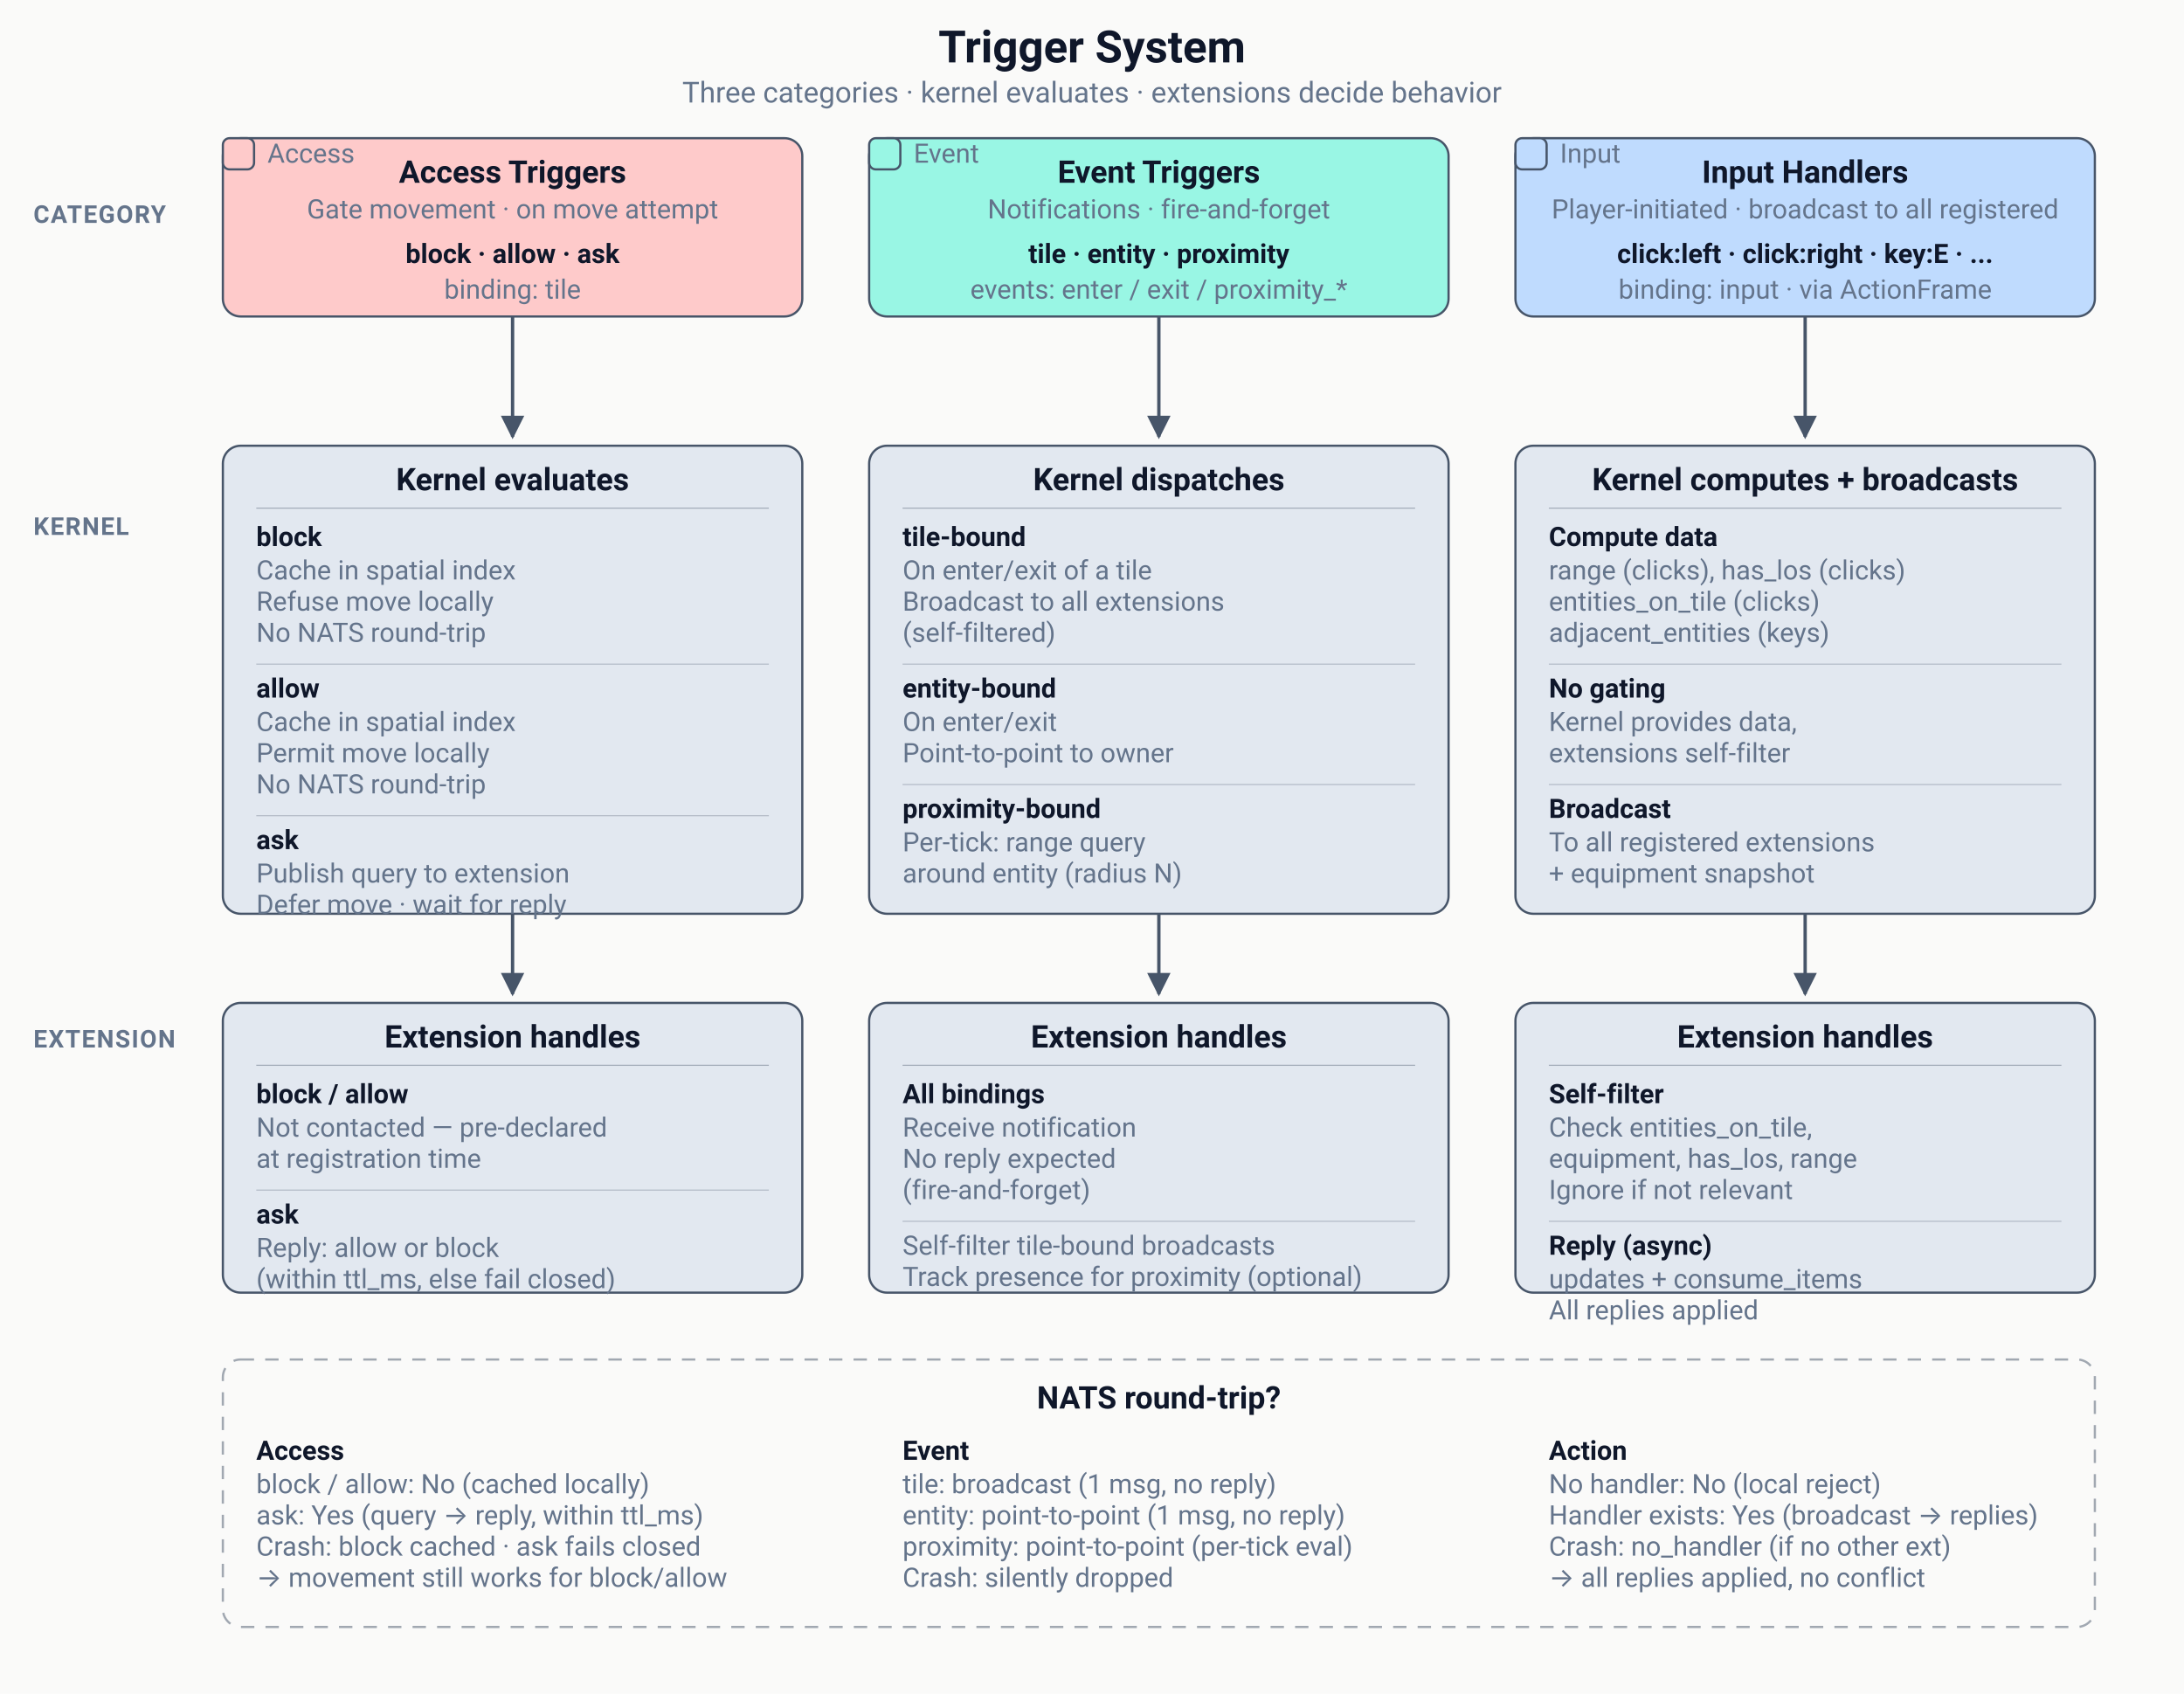
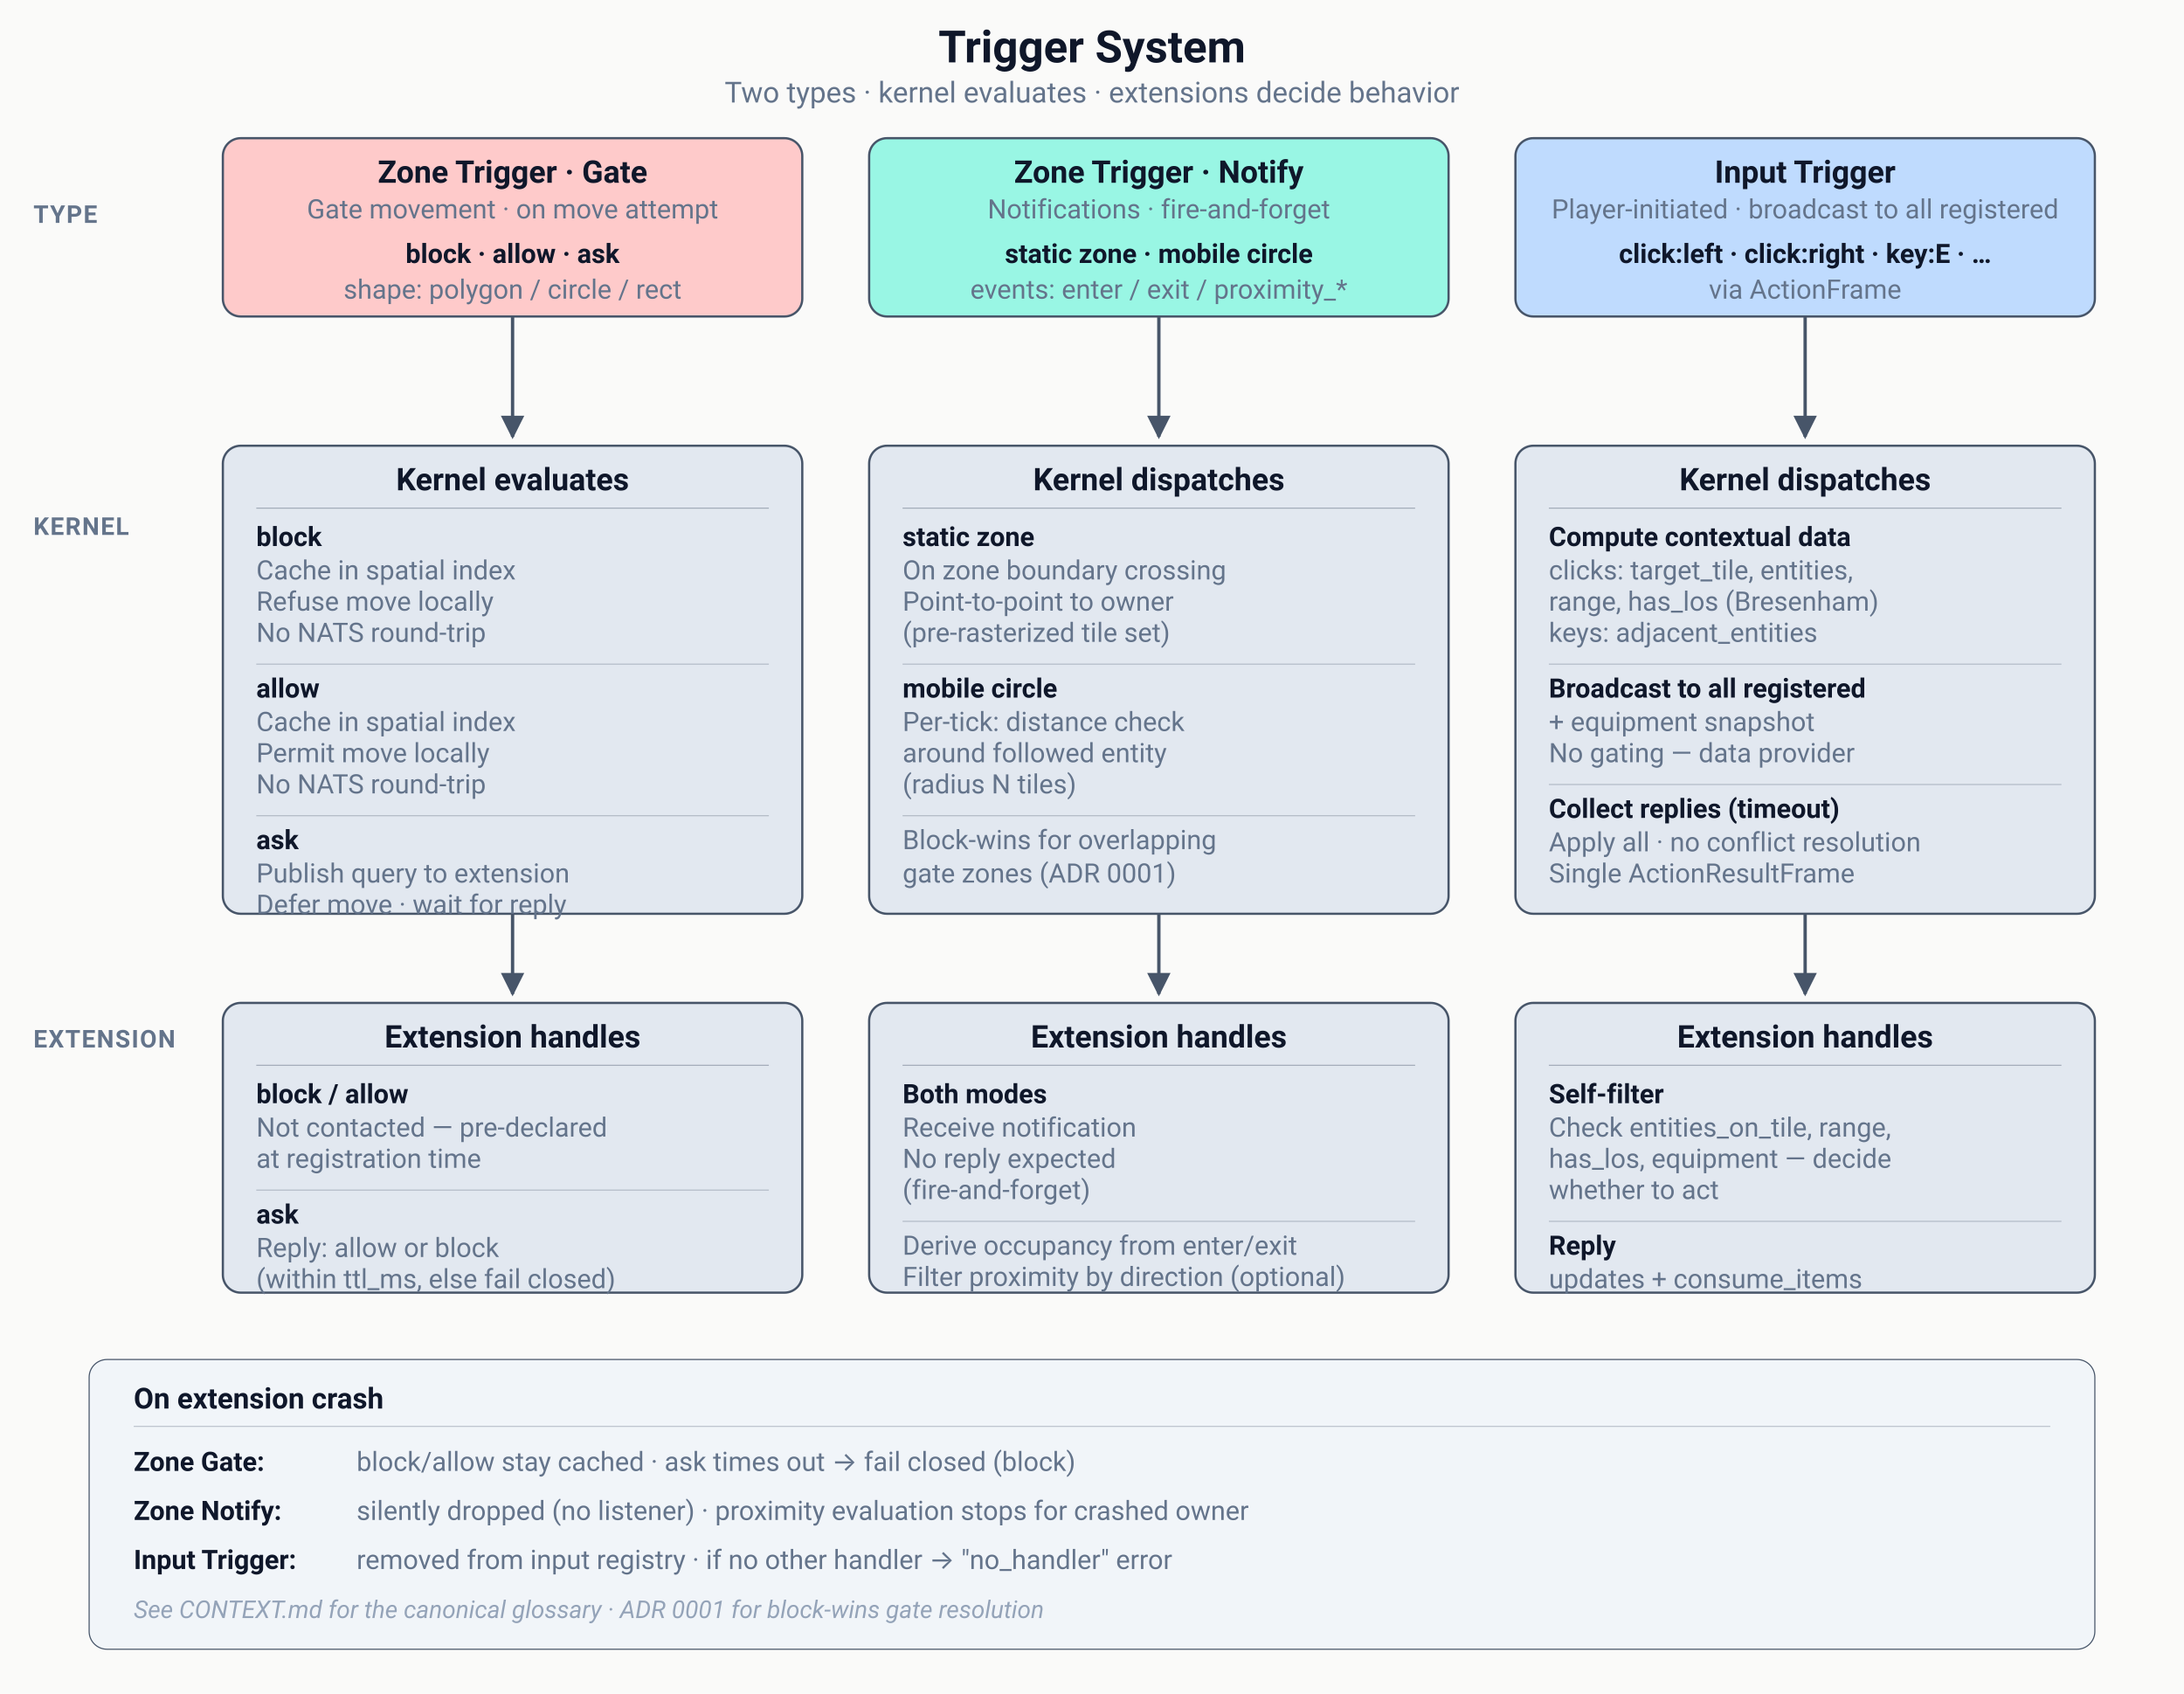
<svg xmlns="http://www.w3.org/2000/svg" width="100%" viewBox="0 0 980 760" role="img" font-family="-apple-system, system-ui, 'Segoe UI', Roboto, sans-serif">
  <defs>
    <marker id="arr" viewBox="0 0 10 10" refX="9" refY="5" markerWidth="7" markerHeight="7" orient="auto-start-reverse">
      <path d="M0 0L10 5L0 10z" fill="#475569" />
    </marker>
  </defs>
  <rect width="980" height="760" fill="#fafaf9" />
  <text x="490" y="28" text-anchor="middle" font-size="20" font-weight="700" fill="#0f172a">Trigger System</text>
-   <text x="490" y="46" text-anchor="middle" font-size="13" fill="#64748b">Three categories · kernel evaluates · extensions decide behavior</text>
-   <text x="15" y="100" font-size="11" font-weight="700" fill="#64748b" letter-spacing="0.05em">CATEGORY</text>
+   <text x="490" y="46" text-anchor="middle" font-size="13" fill="#64748b">Two types · kernel evaluates · extensions decide behavior</text>
+   <text x="15" y="100" font-size="11" font-weight="700" fill="#64748b" letter-spacing="0.05em">TYPE</text>
  <text x="15" y="240" font-size="11" font-weight="700" fill="#64748b" letter-spacing="0.05em">KERNEL</text>
  <text x="15" y="470" font-size="11" font-weight="700" fill="#64748b" letter-spacing="0.05em">EXTENSION</text>
  <rect x="100" y="62" width="260" height="80" rx="8" fill="#fecaca" stroke="#475569" stroke-width="1" />
-   <text x="230" y="82" text-anchor="middle" font-size="14" font-weight="700" fill="#0f172a">Access Triggers</text>
+   <text x="230" y="82" text-anchor="middle" font-size="14" font-weight="700" fill="#0f172a">Zone Trigger · Gate</text>
  <text x="230" y="98" text-anchor="middle" font-size="12" fill="#64748b">Gate movement · on move attempt</text>
  <text x="230" y="118" text-anchor="middle" font-size="12" font-weight="600" fill="#0f172a">block · allow · ask</text>
-   <text x="230" y="134" text-anchor="middle" font-size="12" fill="#64748b">binding: tile</text>
+   <text x="230" y="134" text-anchor="middle" font-size="12" fill="#64748b">shape: polygon / circle / rect</text>
  <rect x="100" y="200" width="260" height="210" rx="8" fill="#e2e8f0" stroke="#475569" stroke-width="1" />
  <text x="230" y="220" text-anchor="middle" font-size="14" font-weight="700" fill="#0f172a">Kernel evaluates</text>
  <line x1="115" y1="228" x2="345" y2="228" stroke="#475569" stroke-width="0.5" opacity="0.4" />
  <text x="115" y="245" font-size="12" font-weight="600" fill="#0f172a">block</text>
  <text x="115" y="260" font-size="12" fill="#64748b">Cache in spatial index</text>
  <text x="115" y="274" font-size="12" fill="#64748b">Refuse move locally</text>
  <text x="115" y="288" font-size="12" fill="#64748b">No NATS round-trip</text>
  <line x1="115" y1="298" x2="345" y2="298" stroke="#475569" stroke-width="0.5" opacity="0.3" />
  <text x="115" y="313" font-size="12" font-weight="600" fill="#0f172a">allow</text>
  <text x="115" y="328" font-size="12" fill="#64748b">Cache in spatial index</text>
  <text x="115" y="342" font-size="12" fill="#64748b">Permit move locally</text>
  <text x="115" y="356" font-size="12" fill="#64748b">No NATS round-trip</text>
  <line x1="115" y1="366" x2="345" y2="366" stroke="#475569" stroke-width="0.5" opacity="0.3" />
  <text x="115" y="381" font-size="12" font-weight="600" fill="#0f172a">ask</text>
  <text x="115" y="396" font-size="12" fill="#64748b">Publish query to extension</text>
  <text x="115" y="410" font-size="12" fill="#64748b">Defer move · wait for reply</text>
  <rect x="100" y="450" width="260" height="130" rx="8" fill="#e2e8f0" stroke="#475569" stroke-width="1" />
  <text x="230" y="470" text-anchor="middle" font-size="14" font-weight="700" fill="#0f172a">Extension handles</text>
  <line x1="115" y1="478" x2="345" y2="478" stroke="#475569" stroke-width="0.5" opacity="0.4" />
  <text x="115" y="495" font-size="12" font-weight="600" fill="#0f172a">block / allow</text>
  <text x="115" y="510" font-size="12" fill="#64748b">Not contacted — pre-declared</text>
  <text x="115" y="524" font-size="12" fill="#64748b">at registration time</text>
  <line x1="115" y1="534" x2="345" y2="534" stroke="#475569" stroke-width="0.5" opacity="0.3" />
  <text x="115" y="549" font-size="12" font-weight="600" fill="#0f172a">ask</text>
  <text x="115" y="564" font-size="12" fill="#64748b">Reply: allow or block</text>
  <text x="115" y="578" font-size="12" fill="#64748b">(within ttl_ms, else fail closed)</text>
  <line x1="230" y1="142" x2="230" y2="196" stroke="#475569" stroke-width="1.5" fill="none" marker-end="url(#arr)" />
  <line x1="230" y1="410" x2="230" y2="446" stroke="#475569" stroke-width="1.5" fill="none" marker-end="url(#arr)" />
  <rect x="390" y="62" width="260" height="80" rx="8" fill="#99f6e4" stroke="#475569" stroke-width="1" />
-   <text x="520" y="82" text-anchor="middle" font-size="14" font-weight="700" fill="#0f172a">Event Triggers</text>
+   <text x="520" y="82" text-anchor="middle" font-size="14" font-weight="700" fill="#0f172a">Zone Trigger · Notify</text>
  <text x="520" y="98" text-anchor="middle" font-size="12" fill="#64748b">Notifications · fire-and-forget</text>
-   <text x="520" y="118" text-anchor="middle" font-size="12" font-weight="600" fill="#0f172a">tile · entity · proximity</text>
+   <text x="520" y="118" text-anchor="middle" font-size="12" font-weight="600" fill="#0f172a">static zone · mobile circle</text>
  <text x="520" y="134" text-anchor="middle" font-size="12" fill="#64748b">events: enter / exit / proximity_*</text>
  <rect x="390" y="200" width="260" height="210" rx="8" fill="#e2e8f0" stroke="#475569" stroke-width="1" />
  <text x="520" y="220" text-anchor="middle" font-size="14" font-weight="700" fill="#0f172a">Kernel dispatches</text>
  <line x1="405" y1="228" x2="635" y2="228" stroke="#475569" stroke-width="0.5" opacity="0.4" />
-   <text x="405" y="245" font-size="12" font-weight="600" fill="#0f172a">tile-bound</text>
-   <text x="405" y="260" font-size="12" fill="#64748b">On enter/exit of a tile</text>
-   <text x="405" y="274" font-size="12" fill="#64748b">Broadcast to all extensions</text>
-   <text x="405" y="288" font-size="12" fill="#64748b">(self-filtered)</text>
+   <text x="405" y="245" font-size="12" font-weight="600" fill="#0f172a">static zone</text>
+   <text x="405" y="260" font-size="12" fill="#64748b">On zone boundary crossing</text>
+   <text x="405" y="274" font-size="12" fill="#64748b">Point-to-point to owner</text>
+   <text x="405" y="288" font-size="12" fill="#64748b">(pre-rasterized tile set)</text>
  <line x1="405" y1="298" x2="635" y2="298" stroke="#475569" stroke-width="0.5" opacity="0.3" />
-   <text x="405" y="313" font-size="12" font-weight="600" fill="#0f172a">entity-bound</text>
-   <text x="405" y="328" font-size="12" fill="#64748b">On enter/exit</text>
-   <text x="405" y="342" font-size="12" fill="#64748b">Point-to-point to owner</text>
-   <line x1="405" y1="352" x2="635" y2="352" stroke="#475569" stroke-width="0.5" opacity="0.3" />
-   <text x="405" y="367" font-size="12" font-weight="600" fill="#0f172a">proximity-bound</text>
-   <text x="405" y="382" font-size="12" fill="#64748b">Per-tick: range query</text>
-   <text x="405" y="396" font-size="12" fill="#64748b">around entity (radius N)</text>
+   <text x="405" y="313" font-size="12" font-weight="600" fill="#0f172a">mobile circle</text>
+   <text x="405" y="328" font-size="12" fill="#64748b">Per-tick: distance check</text>
+   <text x="405" y="342" font-size="12" fill="#64748b">around followed entity</text>
+   <text x="405" y="356" font-size="12" fill="#64748b">(radius N tiles)</text>
+   <line x1="405" y1="366" x2="635" y2="366" stroke="#475569" stroke-width="0.5" opacity="0.3" />
+   <text x="405" y="381" font-size="12" fill="#64748b">Block-wins for overlapping</text>
+   <text x="405" y="396" font-size="12" fill="#64748b">gate zones (ADR 0001)</text>
  <rect x="390" y="450" width="260" height="130" rx="8" fill="#e2e8f0" stroke="#475569" stroke-width="1" />
  <text x="520" y="470" text-anchor="middle" font-size="14" font-weight="700" fill="#0f172a">Extension handles</text>
  <line x1="405" y1="478" x2="635" y2="478" stroke="#475569" stroke-width="0.5" opacity="0.4" />
-   <text x="405" y="495" font-size="12" font-weight="600" fill="#0f172a">All bindings</text>
+   <text x="405" y="495" font-size="12" font-weight="600" fill="#0f172a">Both modes</text>
  <text x="405" y="510" font-size="12" fill="#64748b">Receive notification</text>
  <text x="405" y="524" font-size="12" fill="#64748b">No reply expected</text>
  <text x="405" y="538" font-size="12" fill="#64748b">(fire-and-forget)</text>
  <line x1="405" y1="548" x2="635" y2="548" stroke="#475569" stroke-width="0.5" opacity="0.3" />
-   <text x="405" y="563" font-size="12" fill="#64748b">Self-filter tile-bound broadcasts</text>
-   <text x="405" y="577" font-size="12" fill="#64748b">Track presence for proximity (optional)</text>
+   <text x="405" y="563" font-size="12" fill="#64748b">Derive occupancy from enter/exit</text>
+   <text x="405" y="577" font-size="12" fill="#64748b">Filter proximity by direction (optional)</text>
  <line x1="520" y1="142" x2="520" y2="196" stroke="#475569" stroke-width="1.5" fill="none" marker-end="url(#arr)" />
  <line x1="520" y1="410" x2="520" y2="446" stroke="#475569" stroke-width="1.5" fill="none" marker-end="url(#arr)" />
  <rect x="680" y="62" width="260" height="80" rx="8" fill="#bfdbfe" stroke="#475569" stroke-width="1" />
-   <text x="810" y="82" text-anchor="middle" font-size="14" font-weight="700" fill="#0f172a">Input Handlers</text>
+   <text x="810" y="82" text-anchor="middle" font-size="14" font-weight="700" fill="#0f172a">Input Trigger</text>
  <text x="810" y="98" text-anchor="middle" font-size="12" fill="#64748b">Player-initiated · broadcast to all registered</text>
-   <text x="810" y="118" text-anchor="middle" font-size="12" font-weight="600" fill="#0f172a">click:left · click:right · key:E · ...</text>
-   <text x="810" y="134" text-anchor="middle" font-size="12" fill="#64748b">binding: input · via ActionFrame</text>
+   <text x="810" y="118" text-anchor="middle" font-size="12" font-weight="600" fill="#0f172a">click:left · click:right · key:E · …</text>
+   <text x="810" y="134" text-anchor="middle" font-size="12" fill="#64748b">via ActionFrame</text>
  <rect x="680" y="200" width="260" height="210" rx="8" fill="#e2e8f0" stroke="#475569" stroke-width="1" />
-   <text x="810" y="220" text-anchor="middle" font-size="14" font-weight="700" fill="#0f172a">Kernel computes + broadcasts</text>
+   <text x="810" y="220" text-anchor="middle" font-size="14" font-weight="700" fill="#0f172a">Kernel dispatches</text>
  <line x1="695" y1="228" x2="925" y2="228" stroke="#475569" stroke-width="0.5" opacity="0.4" />
-   <text x="695" y="245" font-size="12" font-weight="600" fill="#0f172a">Compute data</text>
-   <text x="695" y="260" font-size="12" fill="#64748b">range (clicks), has_los (clicks)</text>
-   <text x="695" y="274" font-size="12" fill="#64748b">entities_on_tile (clicks)</text>
-   <text x="695" y="288" font-size="12" fill="#64748b">adjacent_entities (keys)</text>
+   <text x="695" y="245" font-size="12" font-weight="600" fill="#0f172a">Compute contextual data</text>
+   <text x="695" y="260" font-size="12" fill="#64748b">clicks: target_tile, entities,</text>
+   <text x="695" y="274" font-size="12" fill="#64748b">range, has_los (Bresenham)</text>
+   <text x="695" y="288" font-size="12" fill="#64748b">keys: adjacent_entities</text>
  <line x1="695" y1="298" x2="925" y2="298" stroke="#475569" stroke-width="0.5" opacity="0.3" />
-   <text x="695" y="313" font-size="12" font-weight="600" fill="#0f172a">No gating</text>
-   <text x="695" y="328" font-size="12" fill="#64748b">Kernel provides data,</text>
-   <text x="695" y="342" font-size="12" fill="#64748b">extensions self-filter</text>
+   <text x="695" y="313" font-size="12" font-weight="600" fill="#0f172a">Broadcast to all registered</text>
+   <text x="695" y="328" font-size="12" fill="#64748b">+ equipment snapshot</text>
+   <text x="695" y="342" font-size="12" fill="#64748b">No gating — data provider</text>
  <line x1="695" y1="352" x2="925" y2="352" stroke="#475569" stroke-width="0.5" opacity="0.3" />
-   <text x="695" y="367" font-size="12" font-weight="600" fill="#0f172a">Broadcast</text>
-   <text x="695" y="382" font-size="12" fill="#64748b">To all registered extensions</text>
-   <text x="695" y="396" font-size="12" fill="#64748b">+ equipment snapshot</text>
+   <text x="695" y="367" font-size="12" font-weight="600" fill="#0f172a">Collect replies (timeout)</text>
+   <text x="695" y="382" font-size="12" fill="#64748b">Apply all · no conflict resolution</text>
+   <text x="695" y="396" font-size="12" fill="#64748b">Single ActionResultFrame</text>
  <rect x="680" y="450" width="260" height="130" rx="8" fill="#e2e8f0" stroke="#475569" stroke-width="1" />
  <text x="810" y="470" text-anchor="middle" font-size="14" font-weight="700" fill="#0f172a">Extension handles</text>
  <line x1="695" y1="478" x2="925" y2="478" stroke="#475569" stroke-width="0.5" opacity="0.4" />
  <text x="695" y="495" font-size="12" font-weight="600" fill="#0f172a">Self-filter</text>
-   <text x="695" y="510" font-size="12" fill="#64748b">Check entities_on_tile,</text>
-   <text x="695" y="524" font-size="12" fill="#64748b">equipment, has_los, range</text>
-   <text x="695" y="538" font-size="12" fill="#64748b">Ignore if not relevant</text>
+   <text x="695" y="510" font-size="12" fill="#64748b">Check entities_on_tile, range,</text>
+   <text x="695" y="524" font-size="12" fill="#64748b">has_los, equipment — decide</text>
+   <text x="695" y="538" font-size="12" fill="#64748b">whether to act</text>
  <line x1="695" y1="548" x2="925" y2="548" stroke="#475569" stroke-width="0.5" opacity="0.3" />
-   <text x="695" y="563" font-size="12" font-weight="600" fill="#0f172a">Reply (async)</text>
+   <text x="695" y="563" font-size="12" font-weight="600" fill="#0f172a">Reply</text>
  <text x="695" y="578" font-size="12" fill="#64748b">updates + consume_items</text>
-   <text x="695" y="592" font-size="12" fill="#64748b">All replies applied</text>
  <line x1="810" y1="142" x2="810" y2="196" stroke="#475569" stroke-width="1.5" fill="none" marker-end="url(#arr)" />
  <line x1="810" y1="410" x2="810" y2="446" stroke="#475569" stroke-width="1.5" fill="none" marker-end="url(#arr)" />
-   <rect x="100" y="610" width="840" height="120" rx="8" fill="none" stroke="#475569" stroke-width="1" stroke-dasharray="6 5" opacity="0.5" />
-   <text x="520" y="632" text-anchor="middle" font-size="14" font-weight="700" fill="#0f172a">NATS round-trip?</text>
-   <text x="115" y="655" font-size="12" font-weight="600" fill="#0f172a">Access</text>
-   <text x="115" y="670" font-size="12" fill="#64748b">block / allow: No (cached locally)</text>
-   <text x="115" y="684" font-size="12" fill="#64748b">ask: Yes (query → reply, within ttl_ms)</text>
-   <text x="115" y="698" font-size="12" fill="#64748b">Crash: block cached · ask fails closed</text>
-   <text x="115" y="712" font-size="12" fill="#64748b">→ movement still works for block/allow</text>
-   <text x="405" y="655" font-size="12" font-weight="600" fill="#0f172a">Event</text>
-   <text x="405" y="670" font-size="12" fill="#64748b">tile: broadcast (1 msg, no reply)</text>
-   <text x="405" y="684" font-size="12" fill="#64748b">entity: point-to-point (1 msg, no reply)</text>
-   <text x="405" y="698" font-size="12" fill="#64748b">proximity: point-to-point (per-tick eval)</text>
-   <text x="405" y="712" font-size="12" fill="#64748b">Crash: silently dropped</text>
-   <text x="695" y="655" font-size="12" font-weight="600" fill="#0f172a">Action</text>
-   <text x="695" y="670" font-size="12" fill="#64748b">No handler: No (local reject)</text>
-   <text x="695" y="684" font-size="12" fill="#64748b">Handler exists: Yes (broadcast → replies)</text>
-   <text x="695" y="698" font-size="12" fill="#64748b">Crash: no_handler (if no other ext)</text>
-   <text x="695" y="712" font-size="12" fill="#64748b">→ all replies applied, no conflict</text>
-   <rect x="100" y="62" width="14" height="14" rx="3" fill="#fecaca" stroke="#475569" stroke-width="1" />
-   <text x="120" y="73" font-size="12" fill="#64748b">Access</text>
-   <rect x="390" y="62" width="14" height="14" rx="3" fill="#99f6e4" stroke="#475569" stroke-width="1" />
-   <text x="410" y="73" font-size="12" fill="#64748b">Event</text>
-   <rect x="680" y="62" width="14" height="14" rx="3" fill="#bfdbfe" stroke="#475569" stroke-width="1" />
-   <text x="700" y="73" font-size="12" fill="#64748b">Input</text>
+   <rect x="40" y="610" width="900" height="130" rx="8" fill="#f1f5f9" stroke="#475569" stroke-width="0.5" />
+   <text x="60" y="632" font-size="13" font-weight="700" fill="#0f172a">On extension crash</text>
+   <line x1="60" y1="640" x2="920" y2="640" stroke="#475569" stroke-width="0.5" opacity="0.3" />
+   <text x="60" y="660" font-size="12" font-weight="600" fill="#0f172a">Zone Gate:</text>
+   <text x="160" y="660" font-size="12" fill="#64748b">block/allow stay cached · ask times out → fail closed (block)</text>
+   <text x="60" y="682" font-size="12" font-weight="600" fill="#0f172a">Zone Notify:</text>
+   <text x="160" y="682" font-size="12" fill="#64748b">silently dropped (no listener) · proximity evaluation stops for crashed owner</text>
+   <text x="60" y="704" font-size="12" font-weight="600" fill="#0f172a">Input Trigger:</text>
+   <text x="160" y="704" font-size="12" fill="#64748b">removed from input registry · if no other handler → "no_handler" error</text>
+   <text x="60" y="726" font-size="11" font-style="italic" fill="#94a3b8">See CONTEXT.md for the canonical glossary · ADR 0001 for block-wins gate resolution</text>
</svg>
